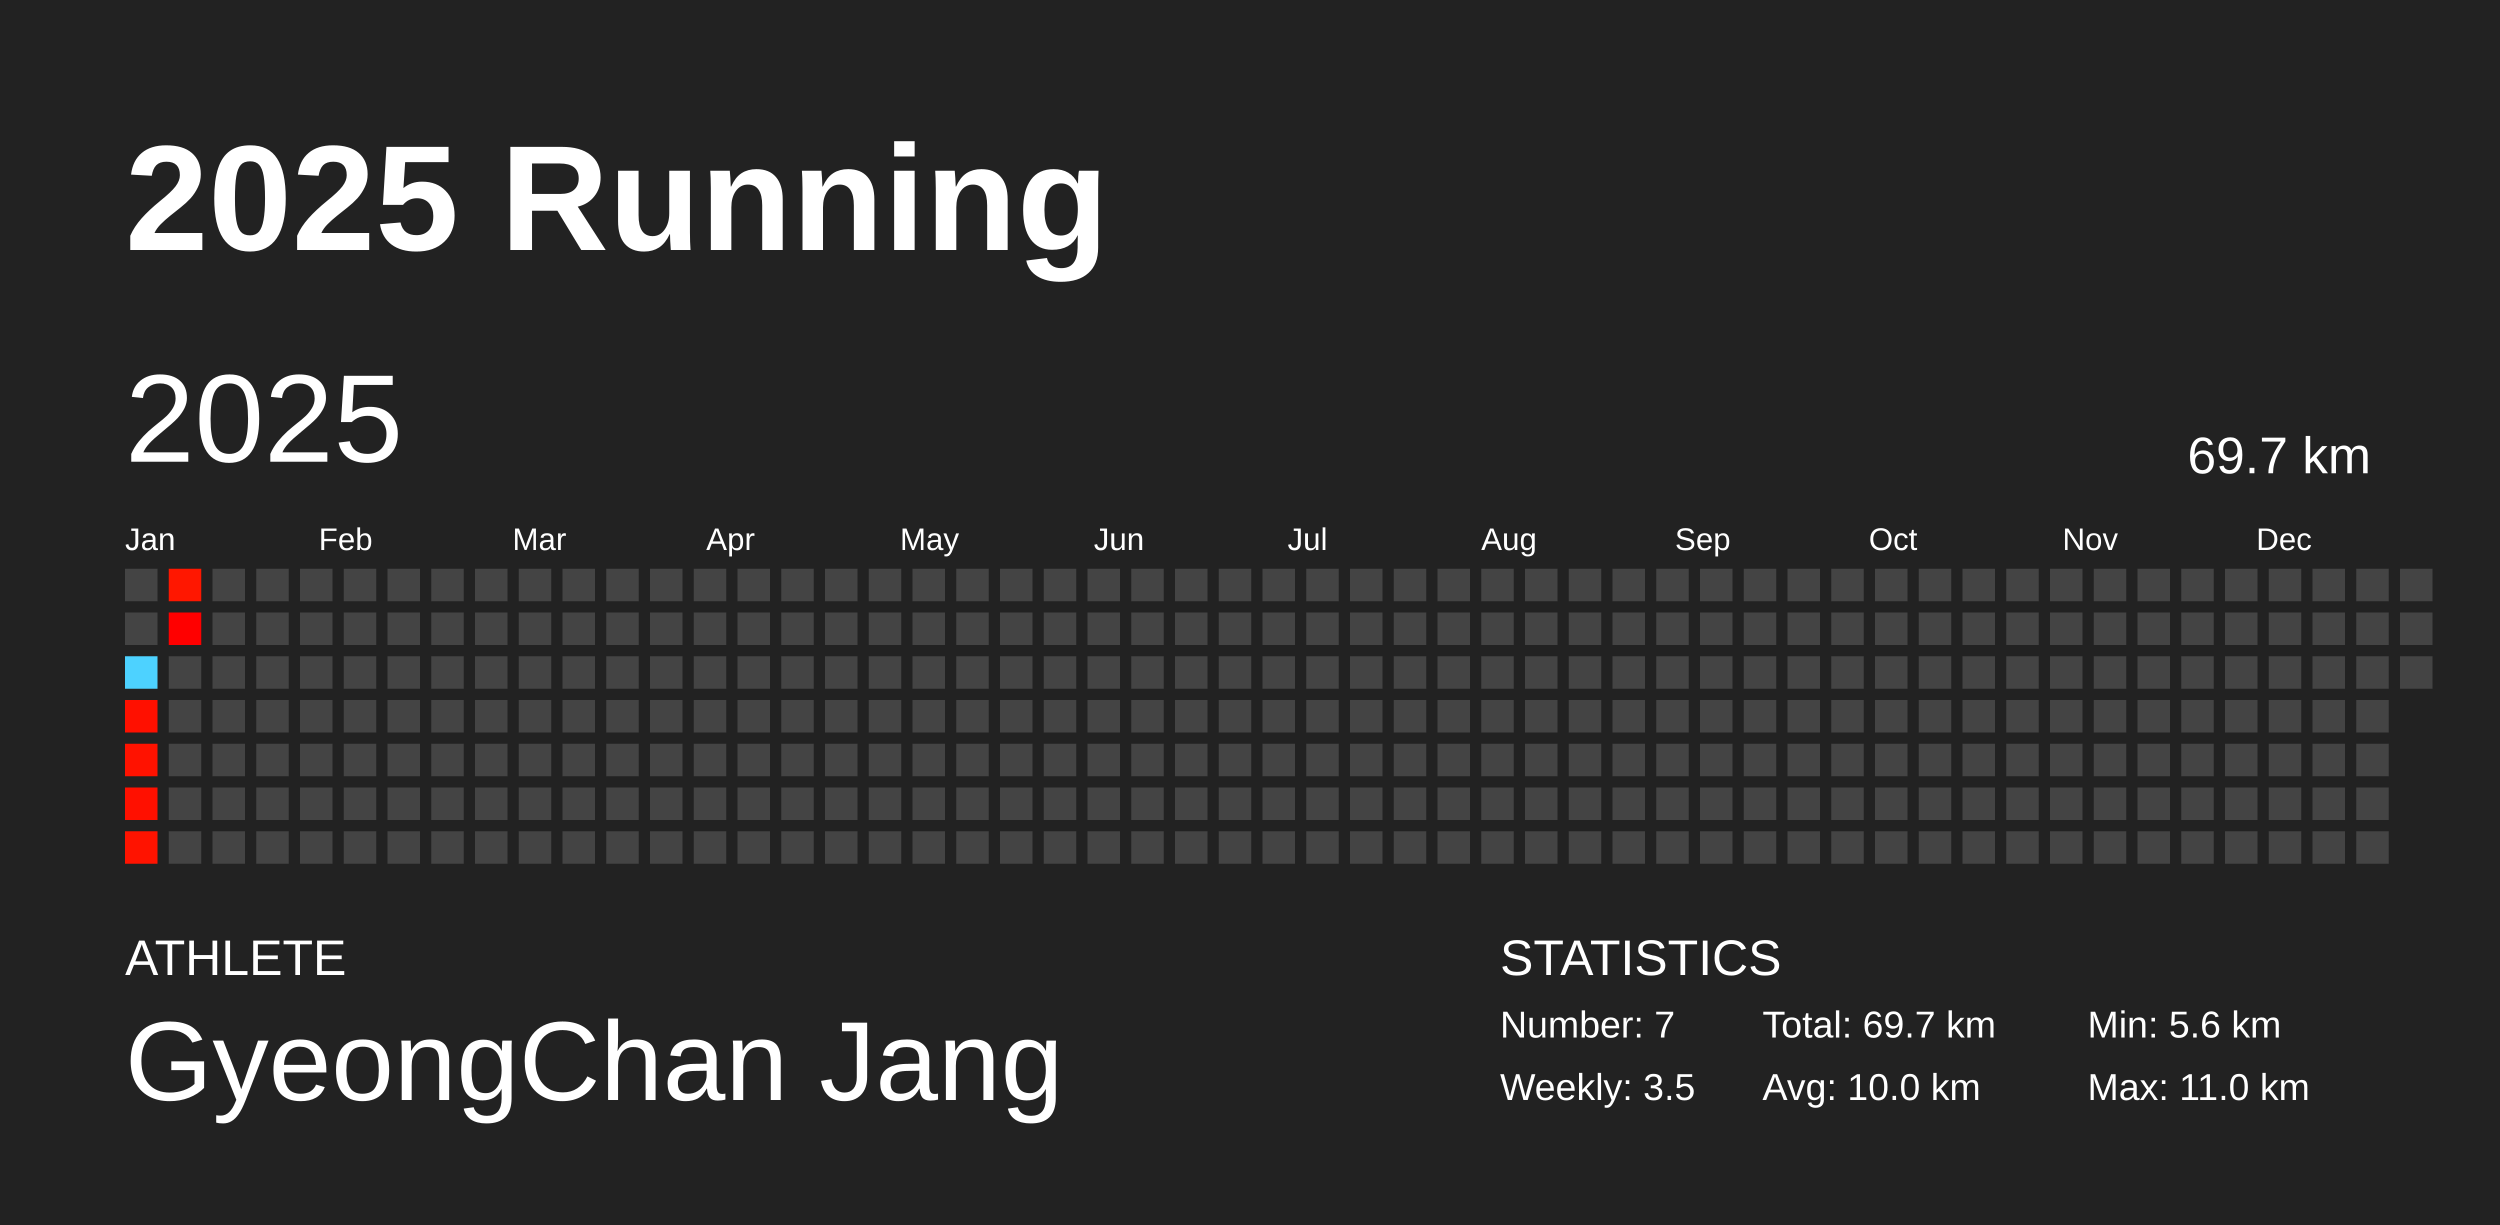
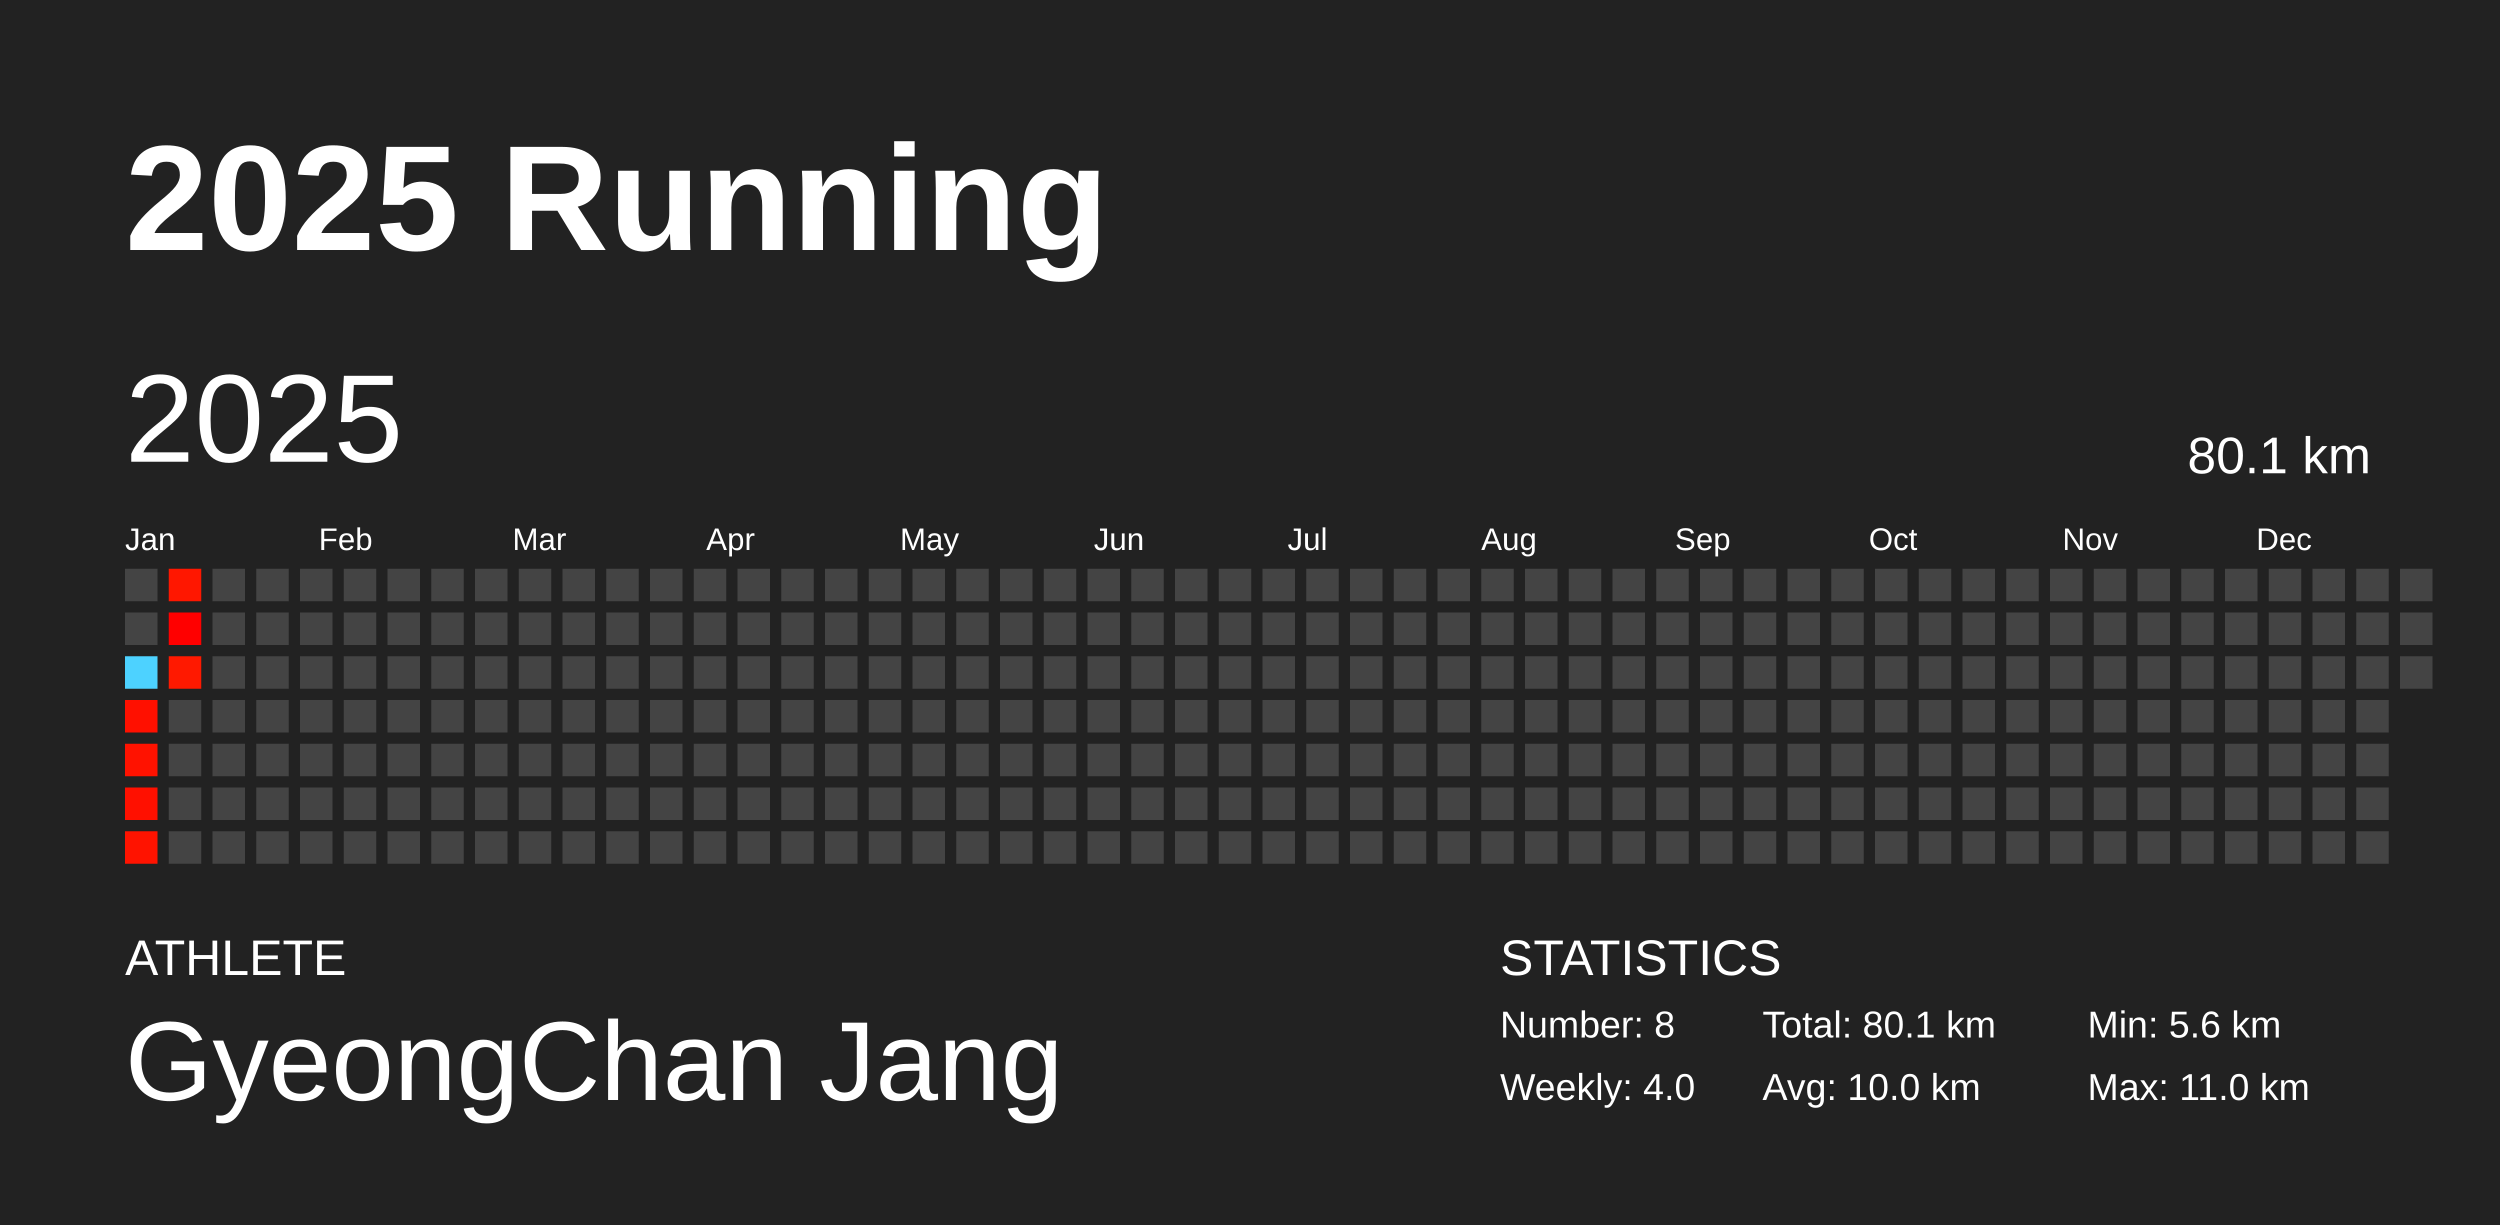
<svg xmlns="http://www.w3.org/2000/svg" baseProfile="full" height="98mm" version="1.1" viewBox="0,0,200,98" width="200mm">
  <defs />
  <rect fill="#222222" height="98" width="200" x="0" y="0" />
  <text fill="#FFFFFF" style="font-size:12px; font-family:Arial; font-weight:bold;" x="10" y="20">2025 Running</text>
  <text fill="#FFFFFF" style="font-size:4px; font-family:Arial" x="10" y="78">ATHLETE</text>
  <text fill="#FFFFFF" style="font-size:9px; font-family:Arial" x="10" y="88">GyeongChan Jang</text>
  <text fill="#FFFFFF" style="font-size:4px; font-family:Arial" x="120" y="78">STATISTICS</text>
-   <text fill="#FFFFFF" style="font-size:3px; font-family:Arial" x="120" y="83">Number: 7</text>
-   <text fill="#FFFFFF" style="font-size:3px; font-family:Arial" x="120" y="88">Weekly: 3.5</text>
-   <text fill="#FFFFFF" style="font-size:3px; font-family:Arial" x="141" y="83">Total: 69.7 km</text>
+   <text fill="#FFFFFF" style="font-size:3px; font-family:Arial" x="120" y="83">Number: 8</text>
+   <text fill="#FFFFFF" style="font-size:3px; font-family:Arial" x="120" y="88">Weekly: 4.0</text>
+   <text fill="#FFFFFF" style="font-size:3px; font-family:Arial" x="141" y="83">Total: 80.1 km</text>
  <text fill="#FFFFFF" style="font-size:3px; font-family:Arial" x="141" y="88">Avg: 10.0 km</text>
  <text fill="#FFFFFF" style="font-size:3px; font-family:Arial" x="167" y="83">Min: 5.6 km</text>
  <text fill="#FFFFFF" style="font-size:3px; font-family:Arial" x="167" y="88">Max: 11.0 km</text>
  <text dominant-baseline="hanging" fill="#FFFFFF" style="font-size:10.0px; font-family:Arial;" x="10" y="30">2025</text>
-   <text dominant-baseline="hanging" fill="#FFFFFF" style="font-size:4.125px; font-family:Arial;" x="175" y="35">69.7 km</text>
+   <text dominant-baseline="hanging" fill="#FFFFFF" style="font-size:4.125px; font-family:Arial;" x="175" y="35">80.1 km</text>
  <text fill="#FFFFFF" style="font-size:2.5px; font-family:Arial" x="10.0" y="44">Jan</text>
  <text fill="#FFFFFF" style="font-size:2.5px; font-family:Arial" x="25.5" y="44">Feb</text>
  <text fill="#FFFFFF" style="font-size:2.5px; font-family:Arial" x="41.0" y="44">Mar</text>
  <text fill="#FFFFFF" style="font-size:2.5px; font-family:Arial" x="56.5" y="44">Apr</text>
  <text fill="#FFFFFF" style="font-size:2.5px; font-family:Arial" x="72.0" y="44">May</text>
  <text fill="#FFFFFF" style="font-size:2.5px; font-family:Arial" x="87.5" y="44">Jun</text>
  <text fill="#FFFFFF" style="font-size:2.5px; font-family:Arial" x="103.0" y="44">Jul</text>
  <text fill="#FFFFFF" style="font-size:2.5px; font-family:Arial" x="118.5" y="44">Aug</text>
  <text fill="#FFFFFF" style="font-size:2.5px; font-family:Arial" x="134.0" y="44">Sep</text>
  <text fill="#FFFFFF" style="font-size:2.5px; font-family:Arial" x="149.5" y="44">Oct</text>
  <text fill="#FFFFFF" style="font-size:2.5px; font-family:Arial" x="165.0" y="44">Nov</text>
  <text fill="#FFFFFF" style="font-size:2.5px; font-family:Arial" x="180.5" y="44">Dec</text>
  <rect fill="#444444" height="2.6" width="2.6" x="10.0" y="45.5" />
  <rect fill="#444444" height="2.6" width="2.6" x="10.0" y="49.0" />
  <rect fill="#4dd2ff" height="2.6" width="2.6" x="10.0" y="52.5" />
  <rect fill="#ff1000" height="2.6" width="2.6" x="10.0" y="56.0" />
  <rect fill="#ff1200" height="2.6" width="2.6" x="10.0" y="59.5" />
  <rect fill="#ff1000" height="2.6" width="2.6" x="10.0" y="63.0" />
  <rect fill="#ff1300" height="2.6" width="2.6" x="10.0" y="66.5" />
  <rect fill="#ff1700" height="2.6" width="2.6" x="13.5" y="45.5" />
  <rect fill="#ff0000" height="2.6" width="2.6" x="13.5" y="49.0" />
-   <rect fill="#444444" height="2.6" width="2.6" x="13.5" y="52.5" />
+   <rect fill="#ff1900" height="2.6" width="2.6" x="13.5" y="52.5" />
  <rect fill="#444444" height="2.6" width="2.6" x="13.5" y="56.0" />
  <rect fill="#444444" height="2.6" width="2.6" x="13.5" y="59.5" />
  <rect fill="#444444" height="2.6" width="2.6" x="13.5" y="63.0" />
  <rect fill="#444444" height="2.6" width="2.6" x="13.5" y="66.5" />
  <rect fill="#444444" height="2.6" width="2.6" x="17.0" y="45.5" />
  <rect fill="#444444" height="2.6" width="2.6" x="17.0" y="49.0" />
  <rect fill="#444444" height="2.6" width="2.6" x="17.0" y="52.5" />
  <rect fill="#444444" height="2.6" width="2.6" x="17.0" y="56.0" />
  <rect fill="#444444" height="2.6" width="2.6" x="17.0" y="59.5" />
  <rect fill="#444444" height="2.6" width="2.6" x="17.0" y="63.0" />
  <rect fill="#444444" height="2.6" width="2.6" x="17.0" y="66.5" />
  <rect fill="#444444" height="2.6" width="2.6" x="20.5" y="45.5" />
  <rect fill="#444444" height="2.6" width="2.6" x="20.5" y="49.0" />
  <rect fill="#444444" height="2.6" width="2.6" x="20.5" y="52.5" />
  <rect fill="#444444" height="2.6" width="2.6" x="20.5" y="56.0" />
  <rect fill="#444444" height="2.6" width="2.6" x="20.5" y="59.5" />
  <rect fill="#444444" height="2.6" width="2.6" x="20.5" y="63.0" />
  <rect fill="#444444" height="2.6" width="2.6" x="20.5" y="66.5" />
  <rect fill="#444444" height="2.6" width="2.6" x="24.0" y="45.5" />
  <rect fill="#444444" height="2.6" width="2.6" x="24.0" y="49.0" />
  <rect fill="#444444" height="2.6" width="2.6" x="24.0" y="52.5" />
  <rect fill="#444444" height="2.6" width="2.6" x="24.0" y="56.0" />
  <rect fill="#444444" height="2.6" width="2.6" x="24.0" y="59.5" />
  <rect fill="#444444" height="2.6" width="2.6" x="24.0" y="63.0" />
  <rect fill="#444444" height="2.6" width="2.6" x="24.0" y="66.5" />
  <rect fill="#444444" height="2.6" width="2.6" x="27.5" y="45.5" />
  <rect fill="#444444" height="2.6" width="2.6" x="27.5" y="49.0" />
  <rect fill="#444444" height="2.6" width="2.6" x="27.5" y="52.5" />
  <rect fill="#444444" height="2.6" width="2.6" x="27.5" y="56.0" />
  <rect fill="#444444" height="2.6" width="2.6" x="27.5" y="59.5" />
  <rect fill="#444444" height="2.6" width="2.6" x="27.5" y="63.0" />
  <rect fill="#444444" height="2.6" width="2.6" x="27.5" y="66.5" />
  <rect fill="#444444" height="2.6" width="2.6" x="31.0" y="45.5" />
  <rect fill="#444444" height="2.6" width="2.6" x="31.0" y="49.0" />
  <rect fill="#444444" height="2.6" width="2.6" x="31.0" y="52.5" />
  <rect fill="#444444" height="2.6" width="2.6" x="31.0" y="56.0" />
  <rect fill="#444444" height="2.6" width="2.6" x="31.0" y="59.5" />
  <rect fill="#444444" height="2.6" width="2.6" x="31.0" y="63.0" />
  <rect fill="#444444" height="2.6" width="2.6" x="31.0" y="66.5" />
  <rect fill="#444444" height="2.6" width="2.6" x="34.5" y="45.5" />
  <rect fill="#444444" height="2.6" width="2.6" x="34.5" y="49.0" />
  <rect fill="#444444" height="2.6" width="2.6" x="34.5" y="52.5" />
  <rect fill="#444444" height="2.6" width="2.6" x="34.5" y="56.0" />
  <rect fill="#444444" height="2.6" width="2.6" x="34.5" y="59.5" />
  <rect fill="#444444" height="2.6" width="2.6" x="34.5" y="63.0" />
  <rect fill="#444444" height="2.6" width="2.6" x="34.5" y="66.5" />
  <rect fill="#444444" height="2.6" width="2.6" x="38.0" y="45.5" />
  <rect fill="#444444" height="2.6" width="2.6" x="38.0" y="49.0" />
  <rect fill="#444444" height="2.6" width="2.6" x="38.0" y="52.5" />
  <rect fill="#444444" height="2.6" width="2.6" x="38.0" y="56.0" />
  <rect fill="#444444" height="2.6" width="2.6" x="38.0" y="59.5" />
  <rect fill="#444444" height="2.6" width="2.6" x="38.0" y="63.0" />
  <rect fill="#444444" height="2.6" width="2.6" x="38.0" y="66.5" />
  <rect fill="#444444" height="2.6" width="2.6" x="41.5" y="45.5" />
  <rect fill="#444444" height="2.6" width="2.6" x="41.5" y="49.0" />
  <rect fill="#444444" height="2.6" width="2.6" x="41.5" y="52.5" />
  <rect fill="#444444" height="2.6" width="2.6" x="41.5" y="56.0" />
  <rect fill="#444444" height="2.6" width="2.6" x="41.5" y="59.5" />
  <rect fill="#444444" height="2.6" width="2.6" x="41.5" y="63.0" />
  <rect fill="#444444" height="2.6" width="2.6" x="41.5" y="66.5" />
  <rect fill="#444444" height="2.6" width="2.6" x="45.0" y="45.5" />
  <rect fill="#444444" height="2.6" width="2.6" x="45.0" y="49.0" />
  <rect fill="#444444" height="2.6" width="2.6" x="45.0" y="52.5" />
  <rect fill="#444444" height="2.6" width="2.6" x="45.0" y="56.0" />
  <rect fill="#444444" height="2.6" width="2.6" x="45.0" y="59.5" />
  <rect fill="#444444" height="2.6" width="2.6" x="45.0" y="63.0" />
  <rect fill="#444444" height="2.6" width="2.6" x="45.0" y="66.5" />
  <rect fill="#444444" height="2.6" width="2.6" x="48.5" y="45.5" />
  <rect fill="#444444" height="2.6" width="2.6" x="48.5" y="49.0" />
  <rect fill="#444444" height="2.6" width="2.6" x="48.5" y="52.5" />
  <rect fill="#444444" height="2.6" width="2.6" x="48.5" y="56.0" />
  <rect fill="#444444" height="2.6" width="2.6" x="48.5" y="59.5" />
  <rect fill="#444444" height="2.6" width="2.6" x="48.5" y="63.0" />
  <rect fill="#444444" height="2.6" width="2.6" x="48.5" y="66.5" />
  <rect fill="#444444" height="2.6" width="2.6" x="52.0" y="45.5" />
  <rect fill="#444444" height="2.6" width="2.6" x="52.0" y="49.0" />
  <rect fill="#444444" height="2.6" width="2.6" x="52.0" y="52.5" />
  <rect fill="#444444" height="2.6" width="2.6" x="52.0" y="56.0" />
  <rect fill="#444444" height="2.6" width="2.6" x="52.0" y="59.5" />
  <rect fill="#444444" height="2.6" width="2.6" x="52.0" y="63.0" />
  <rect fill="#444444" height="2.6" width="2.6" x="52.0" y="66.5" />
  <rect fill="#444444" height="2.6" width="2.6" x="55.5" y="45.5" />
  <rect fill="#444444" height="2.6" width="2.6" x="55.5" y="49.0" />
  <rect fill="#444444" height="2.6" width="2.6" x="55.5" y="52.5" />
  <rect fill="#444444" height="2.6" width="2.6" x="55.5" y="56.0" />
  <rect fill="#444444" height="2.6" width="2.6" x="55.5" y="59.5" />
  <rect fill="#444444" height="2.6" width="2.6" x="55.5" y="63.0" />
  <rect fill="#444444" height="2.6" width="2.6" x="55.5" y="66.5" />
  <rect fill="#444444" height="2.6" width="2.6" x="59.0" y="45.5" />
  <rect fill="#444444" height="2.6" width="2.6" x="59.0" y="49.0" />
  <rect fill="#444444" height="2.6" width="2.6" x="59.0" y="52.5" />
  <rect fill="#444444" height="2.6" width="2.6" x="59.0" y="56.0" />
  <rect fill="#444444" height="2.6" width="2.6" x="59.0" y="59.5" />
  <rect fill="#444444" height="2.6" width="2.6" x="59.0" y="63.0" />
  <rect fill="#444444" height="2.6" width="2.6" x="59.0" y="66.5" />
  <rect fill="#444444" height="2.6" width="2.6" x="62.5" y="45.5" />
  <rect fill="#444444" height="2.6" width="2.6" x="62.5" y="49.0" />
  <rect fill="#444444" height="2.6" width="2.6" x="62.5" y="52.5" />
  <rect fill="#444444" height="2.6" width="2.6" x="62.5" y="56.0" />
  <rect fill="#444444" height="2.6" width="2.6" x="62.5" y="59.5" />
  <rect fill="#444444" height="2.6" width="2.6" x="62.5" y="63.0" />
  <rect fill="#444444" height="2.6" width="2.6" x="62.5" y="66.5" />
  <rect fill="#444444" height="2.6" width="2.6" x="66.0" y="45.5" />
  <rect fill="#444444" height="2.6" width="2.6" x="66.0" y="49.0" />
  <rect fill="#444444" height="2.6" width="2.6" x="66.0" y="52.5" />
  <rect fill="#444444" height="2.6" width="2.6" x="66.0" y="56.0" />
  <rect fill="#444444" height="2.6" width="2.6" x="66.0" y="59.5" />
  <rect fill="#444444" height="2.6" width="2.6" x="66.0" y="63.0" />
  <rect fill="#444444" height="2.6" width="2.6" x="66.0" y="66.5" />
  <rect fill="#444444" height="2.6" width="2.6" x="69.5" y="45.5" />
  <rect fill="#444444" height="2.6" width="2.6" x="69.5" y="49.0" />
  <rect fill="#444444" height="2.6" width="2.6" x="69.5" y="52.5" />
  <rect fill="#444444" height="2.6" width="2.6" x="69.5" y="56.0" />
  <rect fill="#444444" height="2.6" width="2.6" x="69.5" y="59.5" />
  <rect fill="#444444" height="2.6" width="2.6" x="69.5" y="63.0" />
  <rect fill="#444444" height="2.6" width="2.6" x="69.5" y="66.5" />
  <rect fill="#444444" height="2.6" width="2.6" x="73.0" y="45.5" />
  <rect fill="#444444" height="2.6" width="2.6" x="73.0" y="49.0" />
  <rect fill="#444444" height="2.6" width="2.6" x="73.0" y="52.5" />
  <rect fill="#444444" height="2.6" width="2.6" x="73.0" y="56.0" />
  <rect fill="#444444" height="2.6" width="2.6" x="73.0" y="59.5" />
  <rect fill="#444444" height="2.6" width="2.6" x="73.0" y="63.0" />
  <rect fill="#444444" height="2.6" width="2.6" x="73.0" y="66.5" />
  <rect fill="#444444" height="2.6" width="2.6" x="76.5" y="45.5" />
  <rect fill="#444444" height="2.6" width="2.6" x="76.5" y="49.0" />
  <rect fill="#444444" height="2.6" width="2.6" x="76.5" y="52.5" />
  <rect fill="#444444" height="2.6" width="2.6" x="76.5" y="56.0" />
  <rect fill="#444444" height="2.6" width="2.6" x="76.5" y="59.5" />
  <rect fill="#444444" height="2.6" width="2.6" x="76.5" y="63.0" />
  <rect fill="#444444" height="2.6" width="2.6" x="76.5" y="66.5" />
  <rect fill="#444444" height="2.6" width="2.6" x="80.0" y="45.5" />
  <rect fill="#444444" height="2.6" width="2.6" x="80.0" y="49.0" />
  <rect fill="#444444" height="2.6" width="2.6" x="80.0" y="52.5" />
  <rect fill="#444444" height="2.6" width="2.6" x="80.0" y="56.0" />
  <rect fill="#444444" height="2.6" width="2.6" x="80.0" y="59.5" />
  <rect fill="#444444" height="2.6" width="2.6" x="80.0" y="63.0" />
  <rect fill="#444444" height="2.6" width="2.6" x="80.0" y="66.5" />
  <rect fill="#444444" height="2.6" width="2.6" x="83.5" y="45.5" />
  <rect fill="#444444" height="2.6" width="2.6" x="83.5" y="49.0" />
  <rect fill="#444444" height="2.6" width="2.6" x="83.5" y="52.5" />
  <rect fill="#444444" height="2.6" width="2.6" x="83.5" y="56.0" />
  <rect fill="#444444" height="2.6" width="2.6" x="83.5" y="59.5" />
  <rect fill="#444444" height="2.6" width="2.6" x="83.5" y="63.0" />
  <rect fill="#444444" height="2.6" width="2.6" x="83.5" y="66.5" />
  <rect fill="#444444" height="2.6" width="2.6" x="87.0" y="45.5" />
  <rect fill="#444444" height="2.6" width="2.6" x="87.0" y="49.0" />
  <rect fill="#444444" height="2.6" width="2.6" x="87.0" y="52.5" />
  <rect fill="#444444" height="2.6" width="2.6" x="87.0" y="56.0" />
  <rect fill="#444444" height="2.6" width="2.6" x="87.0" y="59.5" />
  <rect fill="#444444" height="2.6" width="2.6" x="87.0" y="63.0" />
  <rect fill="#444444" height="2.6" width="2.6" x="87.0" y="66.5" />
  <rect fill="#444444" height="2.6" width="2.6" x="90.5" y="45.5" />
  <rect fill="#444444" height="2.6" width="2.6" x="90.5" y="49.0" />
  <rect fill="#444444" height="2.6" width="2.6" x="90.5" y="52.5" />
  <rect fill="#444444" height="2.6" width="2.6" x="90.5" y="56.0" />
  <rect fill="#444444" height="2.6" width="2.6" x="90.5" y="59.5" />
  <rect fill="#444444" height="2.6" width="2.6" x="90.5" y="63.0" />
  <rect fill="#444444" height="2.6" width="2.6" x="90.5" y="66.5" />
  <rect fill="#444444" height="2.6" width="2.6" x="94.0" y="45.5" />
  <rect fill="#444444" height="2.6" width="2.6" x="94.0" y="49.0" />
  <rect fill="#444444" height="2.6" width="2.6" x="94.0" y="52.5" />
  <rect fill="#444444" height="2.6" width="2.6" x="94.0" y="56.0" />
  <rect fill="#444444" height="2.6" width="2.6" x="94.0" y="59.5" />
  <rect fill="#444444" height="2.6" width="2.6" x="94.0" y="63.0" />
  <rect fill="#444444" height="2.6" width="2.6" x="94.0" y="66.5" />
  <rect fill="#444444" height="2.6" width="2.6" x="97.5" y="45.5" />
  <rect fill="#444444" height="2.6" width="2.6" x="97.5" y="49.0" />
  <rect fill="#444444" height="2.6" width="2.6" x="97.5" y="52.5" />
  <rect fill="#444444" height="2.6" width="2.6" x="97.5" y="56.0" />
  <rect fill="#444444" height="2.6" width="2.6" x="97.5" y="59.5" />
  <rect fill="#444444" height="2.6" width="2.6" x="97.5" y="63.0" />
  <rect fill="#444444" height="2.6" width="2.6" x="97.5" y="66.5" />
  <rect fill="#444444" height="2.6" width="2.6" x="101.0" y="45.5" />
  <rect fill="#444444" height="2.6" width="2.6" x="101.0" y="49.0" />
  <rect fill="#444444" height="2.6" width="2.6" x="101.0" y="52.5" />
  <rect fill="#444444" height="2.6" width="2.6" x="101.0" y="56.0" />
  <rect fill="#444444" height="2.6" width="2.6" x="101.0" y="59.5" />
  <rect fill="#444444" height="2.6" width="2.6" x="101.0" y="63.0" />
  <rect fill="#444444" height="2.6" width="2.6" x="101.0" y="66.5" />
  <rect fill="#444444" height="2.6" width="2.6" x="104.5" y="45.5" />
  <rect fill="#444444" height="2.6" width="2.6" x="104.5" y="49.0" />
  <rect fill="#444444" height="2.6" width="2.6" x="104.5" y="52.5" />
  <rect fill="#444444" height="2.6" width="2.6" x="104.5" y="56.0" />
  <rect fill="#444444" height="2.6" width="2.6" x="104.5" y="59.5" />
  <rect fill="#444444" height="2.6" width="2.6" x="104.5" y="63.0" />
  <rect fill="#444444" height="2.6" width="2.6" x="104.5" y="66.5" />
  <rect fill="#444444" height="2.6" width="2.6" x="108.0" y="45.5" />
  <rect fill="#444444" height="2.6" width="2.6" x="108.0" y="49.0" />
  <rect fill="#444444" height="2.6" width="2.6" x="108.0" y="52.5" />
  <rect fill="#444444" height="2.6" width="2.6" x="108.0" y="56.0" />
  <rect fill="#444444" height="2.6" width="2.6" x="108.0" y="59.5" />
  <rect fill="#444444" height="2.6" width="2.6" x="108.0" y="63.0" />
  <rect fill="#444444" height="2.6" width="2.6" x="108.0" y="66.5" />
  <rect fill="#444444" height="2.6" width="2.6" x="111.5" y="45.5" />
  <rect fill="#444444" height="2.6" width="2.6" x="111.5" y="49.0" />
  <rect fill="#444444" height="2.6" width="2.6" x="111.5" y="52.5" />
  <rect fill="#444444" height="2.6" width="2.6" x="111.5" y="56.0" />
  <rect fill="#444444" height="2.6" width="2.6" x="111.5" y="59.5" />
  <rect fill="#444444" height="2.6" width="2.6" x="111.5" y="63.0" />
  <rect fill="#444444" height="2.6" width="2.6" x="111.5" y="66.5" />
  <rect fill="#444444" height="2.6" width="2.6" x="115.0" y="45.5" />
  <rect fill="#444444" height="2.6" width="2.6" x="115.0" y="49.0" />
  <rect fill="#444444" height="2.6" width="2.6" x="115.0" y="52.5" />
  <rect fill="#444444" height="2.6" width="2.6" x="115.0" y="56.0" />
  <rect fill="#444444" height="2.6" width="2.6" x="115.0" y="59.5" />
  <rect fill="#444444" height="2.6" width="2.6" x="115.0" y="63.0" />
  <rect fill="#444444" height="2.6" width="2.6" x="115.0" y="66.5" />
  <rect fill="#444444" height="2.6" width="2.6" x="118.5" y="45.5" />
  <rect fill="#444444" height="2.6" width="2.6" x="118.5" y="49.0" />
  <rect fill="#444444" height="2.6" width="2.6" x="118.5" y="52.5" />
  <rect fill="#444444" height="2.6" width="2.6" x="118.5" y="56.0" />
  <rect fill="#444444" height="2.6" width="2.6" x="118.5" y="59.5" />
  <rect fill="#444444" height="2.6" width="2.6" x="118.5" y="63.0" />
  <rect fill="#444444" height="2.6" width="2.6" x="118.5" y="66.5" />
  <rect fill="#444444" height="2.6" width="2.6" x="122.0" y="45.5" />
  <rect fill="#444444" height="2.6" width="2.6" x="122.0" y="49.0" />
  <rect fill="#444444" height="2.6" width="2.6" x="122.0" y="52.5" />
  <rect fill="#444444" height="2.6" width="2.6" x="122.0" y="56.0" />
  <rect fill="#444444" height="2.6" width="2.6" x="122.0" y="59.5" />
  <rect fill="#444444" height="2.6" width="2.6" x="122.0" y="63.0" />
  <rect fill="#444444" height="2.6" width="2.6" x="122.0" y="66.5" />
  <rect fill="#444444" height="2.6" width="2.6" x="125.5" y="45.5" />
  <rect fill="#444444" height="2.6" width="2.6" x="125.5" y="49.0" />
  <rect fill="#444444" height="2.6" width="2.6" x="125.5" y="52.5" />
  <rect fill="#444444" height="2.6" width="2.6" x="125.5" y="56.0" />
  <rect fill="#444444" height="2.6" width="2.6" x="125.5" y="59.5" />
  <rect fill="#444444" height="2.6" width="2.6" x="125.5" y="63.0" />
  <rect fill="#444444" height="2.6" width="2.6" x="125.5" y="66.5" />
  <rect fill="#444444" height="2.6" width="2.6" x="129.0" y="45.5" />
  <rect fill="#444444" height="2.6" width="2.6" x="129.0" y="49.0" />
  <rect fill="#444444" height="2.6" width="2.6" x="129.0" y="52.5" />
  <rect fill="#444444" height="2.6" width="2.6" x="129.0" y="56.0" />
  <rect fill="#444444" height="2.6" width="2.6" x="129.0" y="59.5" />
  <rect fill="#444444" height="2.6" width="2.6" x="129.0" y="63.0" />
  <rect fill="#444444" height="2.6" width="2.6" x="129.0" y="66.5" />
  <rect fill="#444444" height="2.6" width="2.6" x="132.5" y="45.5" />
  <rect fill="#444444" height="2.6" width="2.6" x="132.5" y="49.0" />
  <rect fill="#444444" height="2.6" width="2.6" x="132.5" y="52.5" />
  <rect fill="#444444" height="2.6" width="2.6" x="132.5" y="56.0" />
  <rect fill="#444444" height="2.6" width="2.6" x="132.5" y="59.5" />
  <rect fill="#444444" height="2.6" width="2.6" x="132.5" y="63.0" />
  <rect fill="#444444" height="2.6" width="2.6" x="132.5" y="66.5" />
  <rect fill="#444444" height="2.6" width="2.6" x="136.0" y="45.5" />
  <rect fill="#444444" height="2.6" width="2.6" x="136.0" y="49.0" />
  <rect fill="#444444" height="2.6" width="2.6" x="136.0" y="52.5" />
  <rect fill="#444444" height="2.6" width="2.6" x="136.0" y="56.0" />
  <rect fill="#444444" height="2.6" width="2.6" x="136.0" y="59.5" />
  <rect fill="#444444" height="2.6" width="2.6" x="136.0" y="63.0" />
  <rect fill="#444444" height="2.6" width="2.6" x="136.0" y="66.5" />
  <rect fill="#444444" height="2.6" width="2.6" x="139.5" y="45.5" />
  <rect fill="#444444" height="2.6" width="2.6" x="139.5" y="49.0" />
  <rect fill="#444444" height="2.6" width="2.6" x="139.5" y="52.5" />
  <rect fill="#444444" height="2.6" width="2.6" x="139.5" y="56.0" />
  <rect fill="#444444" height="2.6" width="2.6" x="139.5" y="59.5" />
  <rect fill="#444444" height="2.6" width="2.6" x="139.5" y="63.0" />
  <rect fill="#444444" height="2.6" width="2.6" x="139.5" y="66.5" />
  <rect fill="#444444" height="2.6" width="2.6" x="143.0" y="45.5" />
  <rect fill="#444444" height="2.6" width="2.6" x="143.0" y="49.0" />
  <rect fill="#444444" height="2.6" width="2.6" x="143.0" y="52.5" />
  <rect fill="#444444" height="2.6" width="2.6" x="143.0" y="56.0" />
  <rect fill="#444444" height="2.6" width="2.6" x="143.0" y="59.5" />
  <rect fill="#444444" height="2.6" width="2.6" x="143.0" y="63.0" />
  <rect fill="#444444" height="2.6" width="2.6" x="143.0" y="66.5" />
  <rect fill="#444444" height="2.6" width="2.6" x="146.5" y="45.5" />
  <rect fill="#444444" height="2.6" width="2.6" x="146.5" y="49.0" />
  <rect fill="#444444" height="2.6" width="2.6" x="146.5" y="52.5" />
  <rect fill="#444444" height="2.6" width="2.6" x="146.5" y="56.0" />
  <rect fill="#444444" height="2.6" width="2.6" x="146.5" y="59.5" />
  <rect fill="#444444" height="2.6" width="2.6" x="146.5" y="63.0" />
  <rect fill="#444444" height="2.6" width="2.6" x="146.5" y="66.5" />
  <rect fill="#444444" height="2.6" width="2.6" x="150.0" y="45.5" />
  <rect fill="#444444" height="2.6" width="2.6" x="150.0" y="49.0" />
  <rect fill="#444444" height="2.6" width="2.6" x="150.0" y="52.5" />
  <rect fill="#444444" height="2.6" width="2.6" x="150.0" y="56.0" />
  <rect fill="#444444" height="2.6" width="2.6" x="150.0" y="59.5" />
  <rect fill="#444444" height="2.6" width="2.6" x="150.0" y="63.0" />
  <rect fill="#444444" height="2.6" width="2.6" x="150.0" y="66.5" />
  <rect fill="#444444" height="2.6" width="2.6" x="153.5" y="45.5" />
  <rect fill="#444444" height="2.6" width="2.6" x="153.5" y="49.0" />
  <rect fill="#444444" height="2.6" width="2.6" x="153.5" y="52.5" />
  <rect fill="#444444" height="2.6" width="2.6" x="153.5" y="56.0" />
  <rect fill="#444444" height="2.6" width="2.6" x="153.5" y="59.5" />
  <rect fill="#444444" height="2.6" width="2.6" x="153.5" y="63.0" />
  <rect fill="#444444" height="2.6" width="2.6" x="153.5" y="66.5" />
  <rect fill="#444444" height="2.6" width="2.6" x="157.0" y="45.5" />
  <rect fill="#444444" height="2.6" width="2.6" x="157.0" y="49.0" />
  <rect fill="#444444" height="2.6" width="2.6" x="157.0" y="52.5" />
  <rect fill="#444444" height="2.6" width="2.6" x="157.0" y="56.0" />
  <rect fill="#444444" height="2.6" width="2.6" x="157.0" y="59.5" />
  <rect fill="#444444" height="2.6" width="2.6" x="157.0" y="63.0" />
  <rect fill="#444444" height="2.6" width="2.6" x="157.0" y="66.5" />
  <rect fill="#444444" height="2.6" width="2.6" x="160.5" y="45.5" />
  <rect fill="#444444" height="2.6" width="2.6" x="160.5" y="49.0" />
  <rect fill="#444444" height="2.6" width="2.6" x="160.5" y="52.5" />
  <rect fill="#444444" height="2.6" width="2.6" x="160.5" y="56.0" />
  <rect fill="#444444" height="2.6" width="2.6" x="160.5" y="59.5" />
  <rect fill="#444444" height="2.6" width="2.6" x="160.5" y="63.0" />
  <rect fill="#444444" height="2.6" width="2.6" x="160.5" y="66.5" />
  <rect fill="#444444" height="2.6" width="2.6" x="164.0" y="45.5" />
  <rect fill="#444444" height="2.6" width="2.6" x="164.0" y="49.0" />
  <rect fill="#444444" height="2.6" width="2.6" x="164.0" y="52.5" />
  <rect fill="#444444" height="2.6" width="2.6" x="164.0" y="56.0" />
  <rect fill="#444444" height="2.6" width="2.6" x="164.0" y="59.5" />
  <rect fill="#444444" height="2.6" width="2.6" x="164.0" y="63.0" />
  <rect fill="#444444" height="2.6" width="2.6" x="164.0" y="66.5" />
  <rect fill="#444444" height="2.6" width="2.6" x="167.5" y="45.5" />
  <rect fill="#444444" height="2.6" width="2.6" x="167.5" y="49.0" />
  <rect fill="#444444" height="2.6" width="2.6" x="167.5" y="52.5" />
  <rect fill="#444444" height="2.6" width="2.6" x="167.5" y="56.0" />
  <rect fill="#444444" height="2.6" width="2.6" x="167.5" y="59.5" />
  <rect fill="#444444" height="2.6" width="2.6" x="167.5" y="63.0" />
  <rect fill="#444444" height="2.6" width="2.6" x="167.5" y="66.5" />
  <rect fill="#444444" height="2.6" width="2.6" x="171.0" y="45.5" />
  <rect fill="#444444" height="2.6" width="2.6" x="171.0" y="49.0" />
  <rect fill="#444444" height="2.6" width="2.6" x="171.0" y="52.5" />
  <rect fill="#444444" height="2.6" width="2.6" x="171.0" y="56.0" />
  <rect fill="#444444" height="2.6" width="2.6" x="171.0" y="59.5" />
  <rect fill="#444444" height="2.6" width="2.6" x="171.0" y="63.0" />
  <rect fill="#444444" height="2.6" width="2.6" x="171.0" y="66.5" />
  <rect fill="#444444" height="2.6" width="2.6" x="174.5" y="45.5" />
  <rect fill="#444444" height="2.6" width="2.6" x="174.5" y="49.0" />
  <rect fill="#444444" height="2.6" width="2.6" x="174.5" y="52.5" />
  <rect fill="#444444" height="2.6" width="2.6" x="174.5" y="56.0" />
  <rect fill="#444444" height="2.6" width="2.6" x="174.5" y="59.5" />
  <rect fill="#444444" height="2.6" width="2.6" x="174.5" y="63.0" />
  <rect fill="#444444" height="2.6" width="2.6" x="174.5" y="66.5" />
  <rect fill="#444444" height="2.6" width="2.6" x="178.0" y="45.5" />
  <rect fill="#444444" height="2.6" width="2.6" x="178.0" y="49.0" />
  <rect fill="#444444" height="2.6" width="2.6" x="178.0" y="52.5" />
  <rect fill="#444444" height="2.6" width="2.6" x="178.0" y="56.0" />
  <rect fill="#444444" height="2.6" width="2.6" x="178.0" y="59.5" />
  <rect fill="#444444" height="2.6" width="2.6" x="178.0" y="63.0" />
  <rect fill="#444444" height="2.6" width="2.6" x="178.0" y="66.5" />
  <rect fill="#444444" height="2.6" width="2.6" x="181.5" y="45.5" />
  <rect fill="#444444" height="2.6" width="2.6" x="181.5" y="49.0" />
  <rect fill="#444444" height="2.6" width="2.6" x="181.5" y="52.5" />
  <rect fill="#444444" height="2.6" width="2.6" x="181.5" y="56.0" />
  <rect fill="#444444" height="2.6" width="2.6" x="181.5" y="59.5" />
  <rect fill="#444444" height="2.6" width="2.6" x="181.5" y="63.0" />
  <rect fill="#444444" height="2.6" width="2.6" x="181.5" y="66.5" />
  <rect fill="#444444" height="2.6" width="2.6" x="185.0" y="45.5" />
  <rect fill="#444444" height="2.6" width="2.6" x="185.0" y="49.0" />
  <rect fill="#444444" height="2.6" width="2.6" x="185.0" y="52.5" />
  <rect fill="#444444" height="2.6" width="2.6" x="185.0" y="56.0" />
  <rect fill="#444444" height="2.6" width="2.6" x="185.0" y="59.5" />
  <rect fill="#444444" height="2.6" width="2.6" x="185.0" y="63.0" />
  <rect fill="#444444" height="2.6" width="2.6" x="185.0" y="66.5" />
  <rect fill="#444444" height="2.6" width="2.6" x="188.5" y="45.5" />
  <rect fill="#444444" height="2.6" width="2.6" x="188.5" y="49.0" />
  <rect fill="#444444" height="2.6" width="2.6" x="188.5" y="52.5" />
  <rect fill="#444444" height="2.6" width="2.6" x="188.5" y="56.0" />
  <rect fill="#444444" height="2.6" width="2.6" x="188.5" y="59.5" />
  <rect fill="#444444" height="2.6" width="2.6" x="188.5" y="63.0" />
  <rect fill="#444444" height="2.6" width="2.6" x="188.5" y="66.5" />
  <rect fill="#444444" height="2.6" width="2.6" x="192.0" y="45.5" />
  <rect fill="#444444" height="2.6" width="2.6" x="192.0" y="49.0" />
  <rect fill="#444444" height="2.6" width="2.6" x="192.0" y="52.5" />
</svg>
